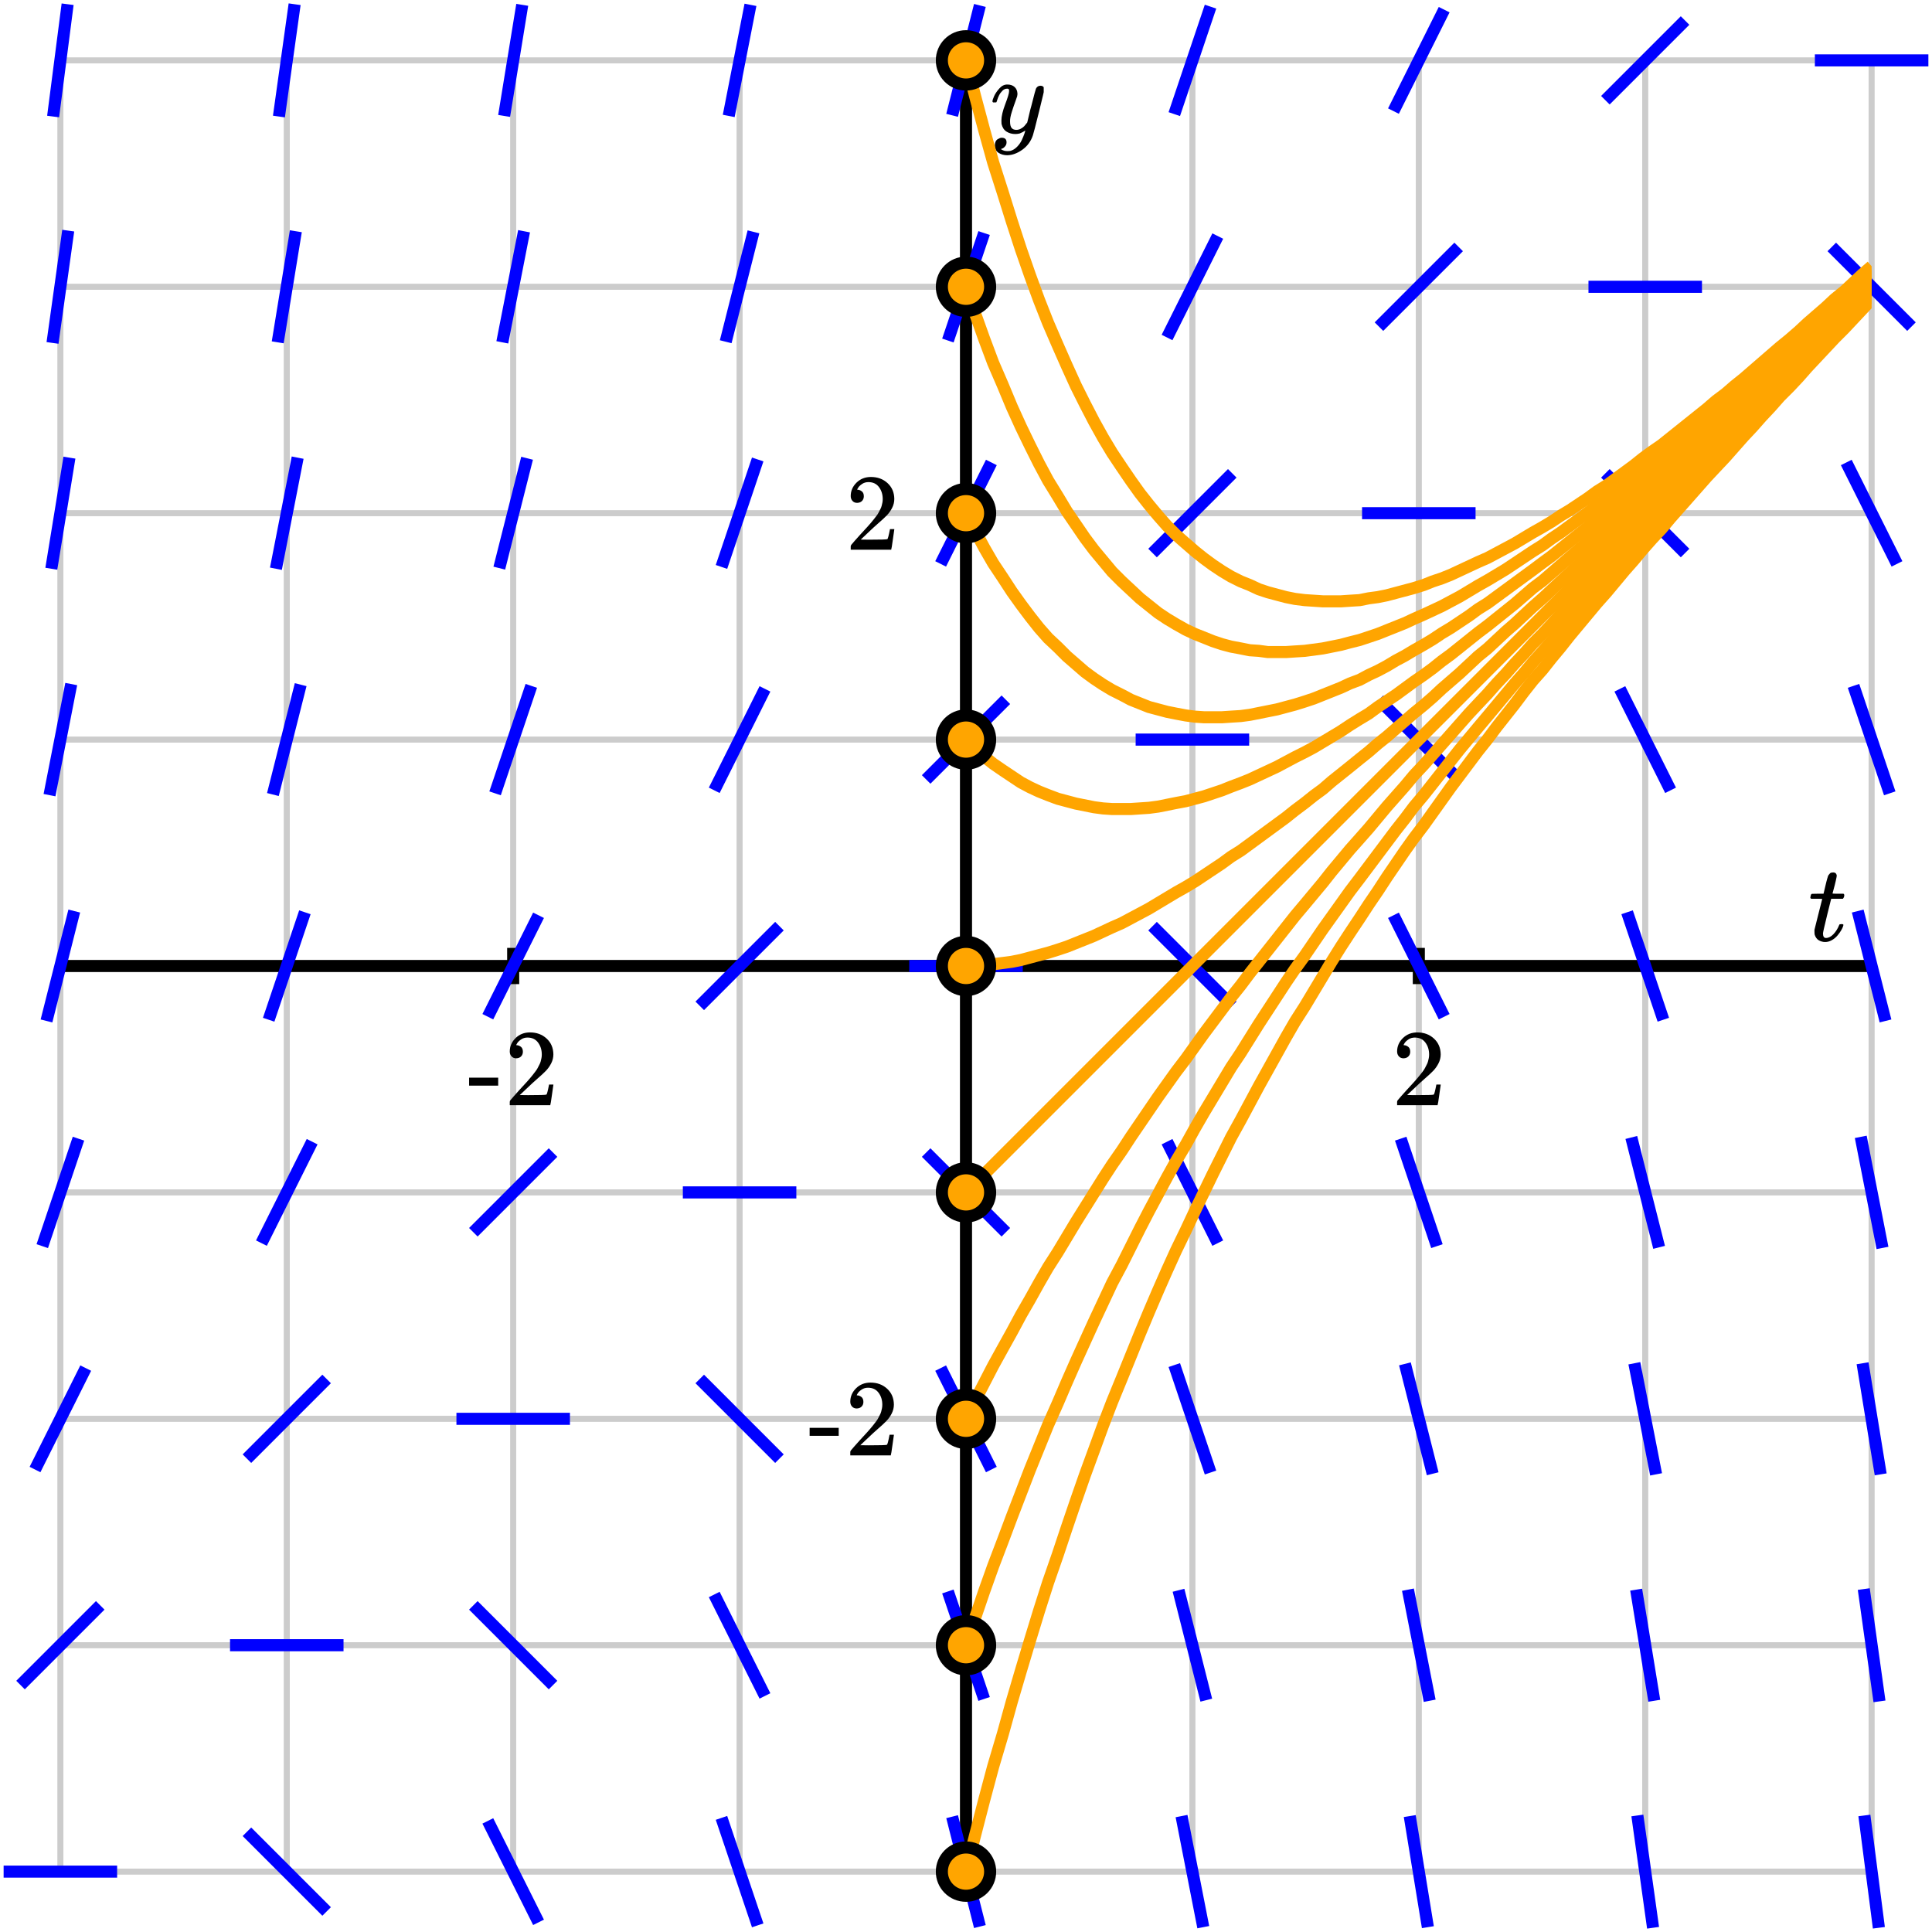
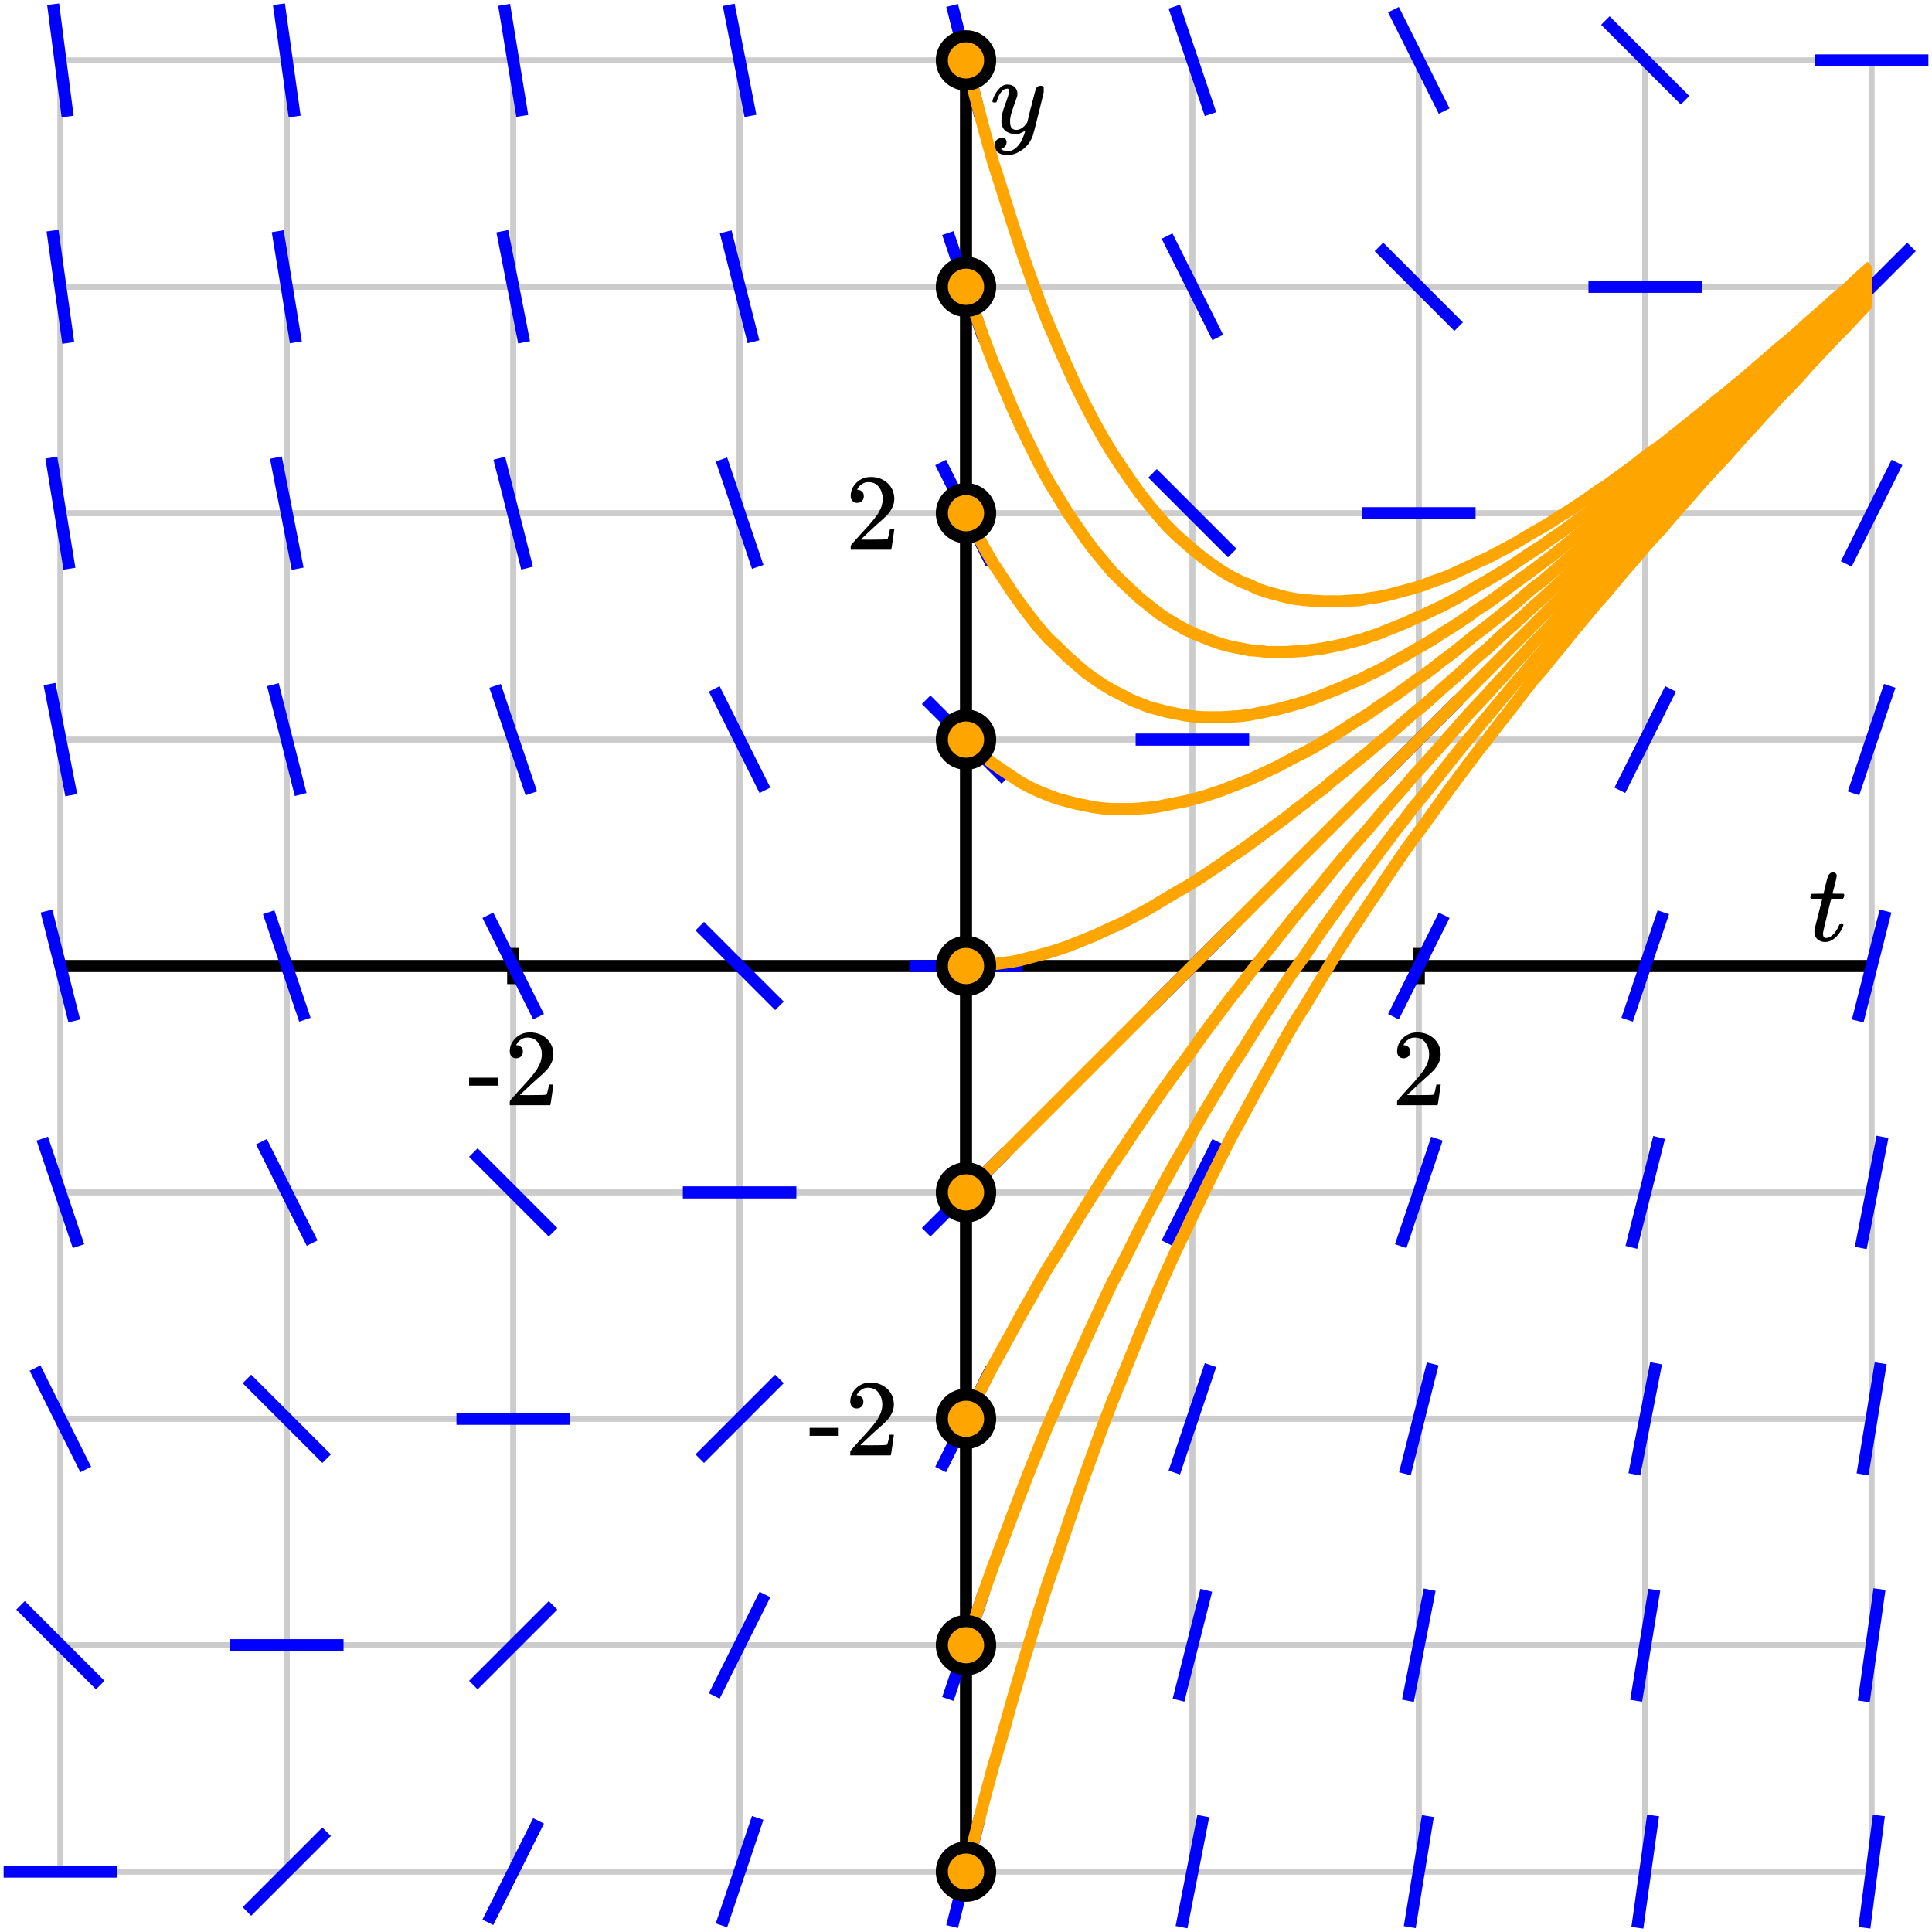
<svg xmlns="http://www.w3.org/2000/svg" xmlns:xlink="http://www.w3.org/1999/xlink" id="diagram" width="320" height="320">
  <defs>
    <clipPath id="clipPath-0">
      <rect x="10.0" y="10.0" width="300.0" height="300.0" />
    </clipPath>
    <clipPath id="clipPath-1">
      <rect x="10.0" y="10.0" width="300.0" height="300.0" />
    </clipPath>
  </defs>
  <g id="grid" stroke="#ccc" stroke-width="1">
    <line id="line-0" x1="10.0" y1="310.0" x2="10.0" y2="10.0" type="vertical grid" />
    <line id="line-1" x1="47.5" y1="310.0" x2="47.5" y2="10.0" type="vertical grid" />
    <line id="line-2" x1="85.0" y1="310.0" x2="85.0" y2="10.0" type="vertical grid" />
    <line id="line-3" x1="122.5" y1="310.0" x2="122.5" y2="10.0" type="vertical grid" />
    <line id="line-4" x1="160.0" y1="310.0" x2="160.0" y2="10.0" type="vertical grid" />
    <line id="line-5" x1="197.5" y1="310.0" x2="197.5" y2="10.0" type="vertical grid" />
    <line id="line-6" x1="235.0" y1="310.0" x2="235.0" y2="10.0" type="vertical grid" />
    <line id="line-7" x1="272.5" y1="310.0" x2="272.5" y2="10.0" type="vertical grid" />
    <line id="line-8" x1="310.0" y1="310.0" x2="310.0" y2="10.0" type="vertical grid" />
    <line id="line-9" x1="10.0" y1="310.0" x2="310.0" y2="310.0" type="horizontal grid" />
    <line id="line-10" x1="10.0" y1="272.5" x2="310.0" y2="272.5" type="horizontal grid" />
    <line id="line-11" x1="10.0" y1="235.0" x2="310.0" y2="235.0" type="horizontal grid" />
    <line id="line-12" x1="10.0" y1="197.5" x2="310.0" y2="197.5" type="horizontal grid" />
    <line id="line-13" x1="10.0" y1="160.0" x2="310.0" y2="160.0" type="horizontal grid" />
    <line id="line-14" x1="10.0" y1="122.5" x2="310.0" y2="122.5" type="horizontal grid" />
    <line id="line-15" x1="10.0" y1="85.0" x2="310.0" y2="85.0" type="horizontal grid" />
    <line id="line-16" x1="10.0" y1="47.5" x2="310.0" y2="47.5" type="horizontal grid" />
    <line id="line-17" x1="10.0" y1="10.0" x2="310.0" y2="10.0" type="horizontal grid" />
  </g>
  <g id="axes" stroke="black" stroke-width="2">
-     <line id="line-18" x1="10.0" y1="160.0" x2="310.0" y2="160.0" type="horizontal axis" />
-     <line id="line-19" x1="160.0" y1="310.0" x2="160.0" y2="10.0" type="vertical axis" />
+     <line id="line-18" x1="10.0" y1="160.0" x2="310.0" y2="160.0" type="horizontal axis" stroke-width="2" />
+     <line id="line-19" x1="160.0" y1="310.0" x2="160.0" y2="10.0" type="vertical axis" stroke-width="2" />
    <g type="horizontal ticks" id="g-0">
      <line id="line-20" x1="85.0" y1="163.0" x2="85.0" y2="157.0" type="tick on horizontal axis" />
      <line id="line-21" x1="235.0" y1="163.0" x2="235.0" y2="157.0" type="tick on horizontal axis" />
    </g>
    <g type="vertical ticks" id="g-1">
      <line id="line-22" x1="157.0" y1="235.0" x2="163.0" y2="235.0" type="tick on vertical axis" />
      <line id="line-23" x1="157.0" y1="85.0" x2="163.0" y2="85.0" type="tick on vertical axis" />
    </g>
  </g>
  <g id="label-0" transform="translate(85.0,171.0) translate(-7.5,-0.0)" type="label">
    <g id="g-2">
      <svg style="vertical-align: 0.000px" width="15.080px" height="12.056px" role="img" focusable="false" viewBox="0 -666 833 666" x="0" y="0.0">
        <defs>
          <path id="MJX-1-TEX-N-2D" d="M11 179V252H277V179H11Z" />
          <path id="MJX-1-TEX-N-32" d="M109 429Q82 429 66 447T50 491Q50 562 103 614T235 666Q326 666 387 610T449 465Q449 422 429 383T381 315T301 241Q265 210 201 149L142 93L218 92Q375 92 385 97Q392 99 409 186V189H449V186Q448 183 436 95T421 3V0H50V19V31Q50 38 56 46T86 81Q115 113 136 137Q145 147 170 174T204 211T233 244T261 278T284 308T305 340T320 369T333 401T340 431T343 464Q343 527 309 573T212 619Q179 619 154 602T119 569T109 550Q109 549 114 549Q132 549 151 535T170 489Q170 464 154 447T109 429Z" />
        </defs>
        <g stroke="currentColor" fill="currentColor" stroke-width="0" transform="scale(1,-1)">
          <g data-mml-node="math">
            <g data-mml-node="mtext" data-semantic-type="text" data-semantic-role="unknown" data-semantic-font="normal" data-semantic-annotation="clearspeak:unit" data-semantic-id="0" data-semantic-speech="hyphen 2">
              <use data-c="2D" xlink:href="#MJX-1-TEX-N-2D" />
              <use data-c="32" xlink:href="#MJX-1-TEX-N-32" transform="translate(333,0)" />
            </g>
          </g>
        </g>
      </svg>
    </g>
  </g>
  <g id="label-1" transform="translate(235.0,171.0) translate(-4.5,-0.0)" type="label">
    <g id="g-3">
      <svg style="vertical-align: 0.000px" width="9.048px" height="12.056px" role="img" focusable="false" viewBox="0 -666 500 666" x="0" y="0.0">
        <defs>
          <path id="MJX-2-TEX-N-32" d="M109 429Q82 429 66 447T50 491Q50 562 103 614T235 666Q326 666 387 610T449 465Q449 422 429 383T381 315T301 241Q265 210 201 149L142 93L218 92Q375 92 385 97Q392 99 409 186V189H449V186Q448 183 436 95T421 3V0H50V19V31Q50 38 56 46T86 81Q115 113 136 137Q145 147 170 174T204 211T233 244T261 278T284 308T305 340T320 369T333 401T340 431T343 464Q343 527 309 573T212 619Q179 619 154 602T119 569T109 550Q109 549 114 549Q132 549 151 535T170 489Q170 464 154 447T109 429Z" />
        </defs>
        <g stroke="currentColor" fill="currentColor" stroke-width="0" transform="scale(1,-1)">
          <g data-mml-node="math">
            <g data-mml-node="mtext" data-semantic-type="text" data-semantic-role="integer" data-semantic-font="normal" data-semantic-annotation="clearspeak:unit" data-semantic-id="0" data-semantic-speech="2">
              <use data-c="32" xlink:href="#MJX-2-TEX-N-32" />
            </g>
          </g>
        </g>
      </svg>
    </g>
  </g>
  <g id="label-2" transform="translate(149.0,235.0) translate(-15.1,-6.0)" type="label">
    <g id="g-4">
      <svg style="vertical-align: 0.000px" width="15.080px" height="12.056px" role="img" focusable="false" viewBox="0 -666 833 666" x="0" y="0.0">
        <defs>
          <path id="MJX-3-TEX-N-2D" d="M11 179V252H277V179H11Z" />
          <path id="MJX-3-TEX-N-32" d="M109 429Q82 429 66 447T50 491Q50 562 103 614T235 666Q326 666 387 610T449 465Q449 422 429 383T381 315T301 241Q265 210 201 149L142 93L218 92Q375 92 385 97Q392 99 409 186V189H449V186Q448 183 436 95T421 3V0H50V19V31Q50 38 56 46T86 81Q115 113 136 137Q145 147 170 174T204 211T233 244T261 278T284 308T305 340T320 369T333 401T340 431T343 464Q343 527 309 573T212 619Q179 619 154 602T119 569T109 550Q109 549 114 549Q132 549 151 535T170 489Q170 464 154 447T109 429Z" />
        </defs>
        <g stroke="currentColor" fill="currentColor" stroke-width="0" transform="scale(1,-1)">
          <g data-mml-node="math">
            <g data-mml-node="mtext" data-semantic-type="text" data-semantic-role="unknown" data-semantic-font="normal" data-semantic-annotation="clearspeak:unit" data-semantic-id="0" data-semantic-speech="hyphen 2">
              <use data-c="2D" xlink:href="#MJX-3-TEX-N-2D" />
              <use data-c="32" xlink:href="#MJX-3-TEX-N-32" transform="translate(333,0)" />
            </g>
          </g>
        </g>
      </svg>
    </g>
  </g>
  <g id="label-3" transform="translate(149.0,85.0) translate(-9.0,-6.0)" type="label">
    <g id="g-5">
      <svg style="vertical-align: 0.000px" width="9.048px" height="12.056px" role="img" focusable="false" viewBox="0 -666 500 666" x="0" y="0.0">
        <defs>
          <path id="MJX-4-TEX-N-32" d="M109 429Q82 429 66 447T50 491Q50 562 103 614T235 666Q326 666 387 610T449 465Q449 422 429 383T381 315T301 241Q265 210 201 149L142 93L218 92Q375 92 385 97Q392 99 409 186V189H449V186Q448 183 436 95T421 3V0H50V19V31Q50 38 56 46T86 81Q115 113 136 137Q145 147 170 174T204 211T233 244T261 278T284 308T305 340T320 369T333 401T340 431T343 464Q343 527 309 573T212 619Q179 619 154 602T119 569T109 550Q109 549 114 549Q132 549 151 535T170 489Q170 464 154 447T109 429Z" />
        </defs>
        <g stroke="currentColor" fill="currentColor" stroke-width="0" transform="scale(1,-1)">
          <g data-mml-node="math">
            <g data-mml-node="mtext" data-semantic-type="text" data-semantic-role="integer" data-semantic-font="normal" data-semantic-annotation="clearspeak:unit" data-semantic-id="0" data-semantic-speech="2">
              <use data-c="32" xlink:href="#MJX-4-TEX-N-32" />
            </g>
          </g>
        </g>
      </svg>
    </g>
  </g>
  <g id="label-4" transform="translate(306.0,156.0) translate(-6.5,-11.5)" type="label">
    <g id="g-6">
      <svg style="vertical-align: -0.200px" width="6.536px" height="11.528px" role="img" focusable="false" viewBox="0 -626 361 637" x="0" y="0.0">
        <defs>
          <path id="MJX-5-TEX-I-1D461" d="M26 385Q19 392 19 395Q19 399 22 411T27 425Q29 430 36 430T87 431H140L159 511Q162 522 166 540T173 566T179 586T187 603T197 615T211 624T229 626Q247 625 254 615T261 596Q261 589 252 549T232 470L222 433Q222 431 272 431H323Q330 424 330 420Q330 398 317 385H210L174 240Q135 80 135 68Q135 26 162 26Q197 26 230 60T283 144Q285 150 288 151T303 153H307Q322 153 322 145Q322 142 319 133Q314 117 301 95T267 48T216 6T155 -11Q125 -11 98 4T59 56Q57 64 57 83V101L92 241Q127 382 128 383Q128 385 77 385H26Z" />
        </defs>
        <g stroke="currentColor" fill="currentColor" stroke-width="0" transform="scale(1,-1)">
          <g data-mml-node="math">
            <g data-mml-node="mi" data-semantic-type="identifier" data-semantic-role="latinletter" data-semantic-font="italic" data-semantic-annotation="clearspeak:simple" data-semantic-id="0" data-semantic-speech="t">
              <use data-c="1D461" xlink:href="#MJX-5-TEX-I-1D461" />
            </g>
          </g>
        </g>
      </svg>
    </g>
  </g>
  <g id="label-5" transform="translate(164.0,14.0) translate(0.0,-0.0)" type="label">
    <g id="g-7">
      <svg style="vertical-align: -3.712px" width="8.872px" height="11.712px" role="img" focusable="false" viewBox="0 -442 490 647" x="0" y="0.0">
        <defs>
          <path id="MJX-6-TEX-I-1D466" d="M21 287Q21 301 36 335T84 406T158 442Q199 442 224 419T250 355Q248 336 247 334Q247 331 231 288T198 191T182 105Q182 62 196 45T238 27Q261 27 281 38T312 61T339 94Q339 95 344 114T358 173T377 247Q415 397 419 404Q432 431 462 431Q475 431 483 424T494 412T496 403Q496 390 447 193T391 -23Q363 -106 294 -155T156 -205Q111 -205 77 -183T43 -117Q43 -95 50 -80T69 -58T89 -48T106 -45Q150 -45 150 -87Q150 -107 138 -122T115 -142T102 -147L99 -148Q101 -153 118 -160T152 -167H160Q177 -167 186 -165Q219 -156 247 -127T290 -65T313 -9T321 21L315 17Q309 13 296 6T270 -6Q250 -11 231 -11Q185 -11 150 11T104 82Q103 89 103 113Q103 170 138 262T173 379Q173 380 173 381Q173 390 173 393T169 400T158 404H154Q131 404 112 385T82 344T65 302T57 280Q55 278 41 278H27Q21 284 21 287Z" />
        </defs>
        <g stroke="currentColor" fill="currentColor" stroke-width="0" transform="scale(1,-1)">
          <g data-mml-node="math">
            <g data-mml-node="mi" data-semantic-type="identifier" data-semantic-role="latinletter" data-semantic-font="italic" data-semantic-annotation="clearspeak:simple" data-semantic-id="0" data-semantic-speech="y">
              <use data-c="1D466" xlink:href="#MJX-6-TEX-I-1D466" />
            </g>
          </g>
        </g>
      </svg>
    </g>
  </g>
-   <path id="slope-field" stroke="blue" stroke-width="2" fill="none" d="M 0.6 310.0 L 19.4 310.0 M 3.4 279.1 L 16.6 265.9 M 5.8 243.4 L 14.2 226.6 M 7.0 206.4 L 13.0 188.6 M 7.7 169.1 L 12.3 150.9 M 8.2 131.7 L 11.8 113.3 M 8.5 94.2 L 11.5 75.8 M 8.7 56.8 L 11.3 38.2 M 8.8 19.3 L 11.2 0.7 M 40.9 303.4 L 54.1 316.6 M 38.1 272.5 L 56.9 272.5 M 40.9 241.6 L 54.1 228.4 M 43.3 205.9 L 51.7 189.1 M 44.5 168.9 L 50.5 151.1 M 45.2 131.6 L 49.8 113.4 M 45.7 94.2 L 49.3 75.8 M 46.0 56.7 L 49.0 38.3 M 46.2 19.3 L 48.8 0.7 M 80.8 301.6 L 89.2 318.4 M 78.4 265.9 L 91.6 279.1 M 75.6 235.0 L 94.4 235.0 M 78.4 204.1 L 91.6 190.9 M 80.8 168.4 L 89.2 151.6 M 82.0 131.4 L 88.0 113.6 M 82.7 94.1 L 87.3 75.9 M 83.2 56.7 L 86.8 38.3 M 83.5 19.2 L 86.5 0.8 M 119.5 301.1 L 125.5 318.9 M 118.3 264.1 L 126.7 280.9 M 115.9 228.4 L 129.1 241.6 M 113.1 197.5 L 131.9 197.5 M 115.9 166.6 L 129.1 153.4 M 118.3 130.9 L 126.7 114.1 M 119.5 93.9 L 125.5 76.1 M 120.2 56.6 L 124.8 38.4 M 120.7 19.2 L 124.3 0.8 M 157.7 300.9 L 162.3 319.1 M 157.0 263.6 L 163.0 281.4 M 155.8 226.6 L 164.2 243.4 M 153.4 190.9 L 166.6 204.1 M 150.6 160.0 L 169.4 160.0 M 153.4 129.1 L 166.6 115.9 M 155.8 93.4 L 164.2 76.6 M 157.0 56.4 L 163.0 38.6 M 157.7 19.1 L 162.3 0.9 M 195.7 300.8 L 199.3 319.2 M 195.2 263.4 L 199.8 281.6 M 194.5 226.1 L 200.5 243.9 M 193.3 189.1 L 201.7 205.9 M 190.9 153.4 L 204.1 166.6 M 188.1 122.5 L 206.9 122.5 M 190.9 91.6 L 204.1 78.4 M 193.3 55.9 L 201.7 39.1 M 194.5 18.9 L 200.5 1.1 M 233.5 300.8 L 236.5 319.2 M 233.2 263.3 L 236.8 281.7 M 232.7 225.9 L 237.3 244.1 M 232.0 188.6 L 238.0 206.4 M 230.8 151.6 L 239.2 168.4 M 228.4 115.9 L 241.6 129.1 M 225.6 85.0 L 244.4 85.0 M 228.4 54.1 L 241.6 40.9 M 230.8 18.4 L 239.2 1.6 M 271.2 300.7 L 273.8 319.3 M 271.0 263.3 L 274.0 281.7 M 270.7 225.8 L 274.3 244.2 M 270.2 188.4 L 274.8 206.6 M 269.5 151.1 L 275.5 168.9 M 268.3 114.1 L 276.7 130.9 M 265.9 78.4 L 279.1 91.6 M 263.1 47.5 L 281.9 47.5 M 265.9 16.6 L 279.1 3.4 M 308.8 300.7 L 311.2 319.3 M 308.7 263.2 L 311.3 281.8 M 308.5 225.8 L 311.5 244.2 M 308.2 188.3 L 311.8 206.7 M 307.7 150.9 L 312.3 169.1 M 307.0 113.6 L 313.0 131.4 M 305.8 76.6 L 314.2 93.4 M 303.4 40.9 L 316.6 54.1 M 300.6 10.0 L 319.4 10.0" type="slope field" />
+   <path id="slope-field" stroke="blue" stroke-width="2" fill="none" d="M 0.6 310.0 L 19.4 310.0 M 3.4 265.9 L 16.6 279.1 M 5.8 226.6 L 14.2 243.4 M 7.0 188.6 L 13.0 206.4 M 7.7 150.9 L 12.3 169.1 M 8.2 113.3 L 11.8 131.7 M 8.5 75.8 L 11.5 94.2 M 8.7 38.2 L 11.3 56.8 M 8.8 0.7 L 11.2 19.3 M 40.9 316.6 L 54.1 303.4 M 38.1 272.5 L 56.9 272.5 M 40.9 228.4 L 54.1 241.6 M 43.3 189.1 L 51.7 205.9 M 44.5 151.1 L 50.5 168.9 M 45.2 113.4 L 49.8 131.6 M 45.7 75.8 L 49.3 94.2 M 46.0 38.3 L 49.0 56.7 M 46.2 0.7 L 48.8 19.3 M 80.8 318.4 L 89.2 301.6 M 78.4 279.1 L 91.6 265.9 M 75.6 235.0 L 94.4 235.0 M 78.4 190.9 L 91.6 204.1 M 80.8 151.6 L 89.2 168.4 M 82.0 113.6 L 88.0 131.4 M 82.7 75.9 L 87.3 94.1 M 83.2 38.3 L 86.8 56.7 M 83.5 0.8 L 86.5 19.2 M 119.5 318.9 L 125.5 301.1 M 118.3 280.9 L 126.7 264.1 M 115.9 241.6 L 129.1 228.4 M 113.1 197.5 L 131.9 197.5 M 115.9 153.4 L 129.1 166.6 M 118.3 114.1 L 126.7 130.9 M 119.5 76.1 L 125.5 93.9 M 120.2 38.4 L 124.8 56.6 M 120.7 0.8 L 124.3 19.2 M 157.7 319.1 L 162.3 300.9 M 157.0 281.4 L 163.0 263.6 M 155.8 243.4 L 164.2 226.6 M 153.4 204.1 L 166.6 190.9 M 150.6 160.0 L 169.4 160.0 M 153.4 115.9 L 166.6 129.1 M 155.8 76.6 L 164.2 93.4 M 157.0 38.6 L 163.0 56.4 M 157.7 0.9 L 162.3 19.1 M 195.7 319.2 L 199.3 300.8 M 195.2 281.6 L 199.8 263.4 M 194.5 243.9 L 200.5 226.1 M 193.3 205.9 L 201.7 189.1 M 190.9 166.6 L 204.1 153.4 M 188.1 122.5 L 206.9 122.5 M 190.9 78.4 L 204.1 91.6 M 193.3 39.1 L 201.7 55.9 M 194.5 1.1 L 200.5 18.9 M 233.5 319.2 L 236.5 300.8 M 233.2 281.7 L 236.8 263.3 M 232.7 244.1 L 237.3 225.9 M 232.0 206.4 L 238.0 188.6 M 230.8 168.4 L 239.2 151.6 M 228.4 129.1 L 241.6 115.9 M 225.6 85.0 L 244.4 85.0 M 228.4 40.9 L 241.6 54.1 M 230.8 1.6 L 239.2 18.4 M 271.2 319.3 L 273.8 300.7 M 271.0 281.7 L 274.0 263.3 M 270.7 244.2 L 274.3 225.8 M 270.2 206.6 L 274.8 188.4 M 269.5 168.9 L 275.5 151.1 M 268.3 130.9 L 276.7 114.1 M 265.9 91.6 L 279.1 78.4 M 263.1 47.5 L 281.9 47.5 M 265.9 3.4 L 279.1 16.6 M 308.8 319.3 L 311.2 300.7 M 308.7 281.8 L 311.3 263.2 M 308.5 244.2 L 311.5 225.8 M 308.2 206.7 L 311.8 188.3 M 307.7 169.1 L 312.3 150.9 M 307.0 131.4 L 313.0 113.6 M 305.8 93.4 L 314.2 76.6 M 303.4 54.1 L 316.6 40.9 M 300.6 10.0 L 319.4 10.0" type="slope field" />
  <g id="solutions">
    <path id="solution-k=-4" d="M 160.0 310.0 L 161.5 304.0 L 163.0 298.2 L 164.5 292.6 L 166.1 287.2 L 167.6 281.8 L 169.1 276.7 L 170.6 271.7 L 172.1 266.8 L 173.6 262.1 L 175.2 257.5 L 176.7 253.0 L 178.2 248.6 L 179.7 244.3 L 181.2 240.2 L 182.7 236.1 L 184.2 232.2 L 185.8 228.3 L 187.3 224.6 L 188.8 220.9 L 190.3 217.3 L 191.8 213.8 L 193.3 210.4 L 194.8 207.1 L 196.4 203.8 L 197.9 200.6 L 199.4 197.5 L 200.9 194.4 L 202.4 191.4 L 203.9 188.4 L 205.5 185.5 L 207.0 182.7 L 208.5 179.9 L 210.0 177.2 L 211.5 174.5 L 213.0 171.8 L 214.5 169.2 L 216.1 166.7 L 217.6 164.2 L 219.1 161.7 L 220.6 159.2 L 222.1 156.8 L 223.6 154.5 L 225.2 152.1 L 226.7 149.8 L 228.2 147.6 L 229.7 145.3 L 231.2 143.1 L 232.7 140.9 L 234.2 138.8 L 235.8 136.7 L 237.3 134.6 L 238.8 132.5 L 240.3 130.4 L 241.8 128.4 L 243.3 126.4 L 244.8 124.4 L 246.4 122.4 L 247.9 120.4 L 249.4 118.5 L 250.9 116.6 L 252.4 114.6 L 253.9 112.7 L 255.5 110.9 L 257.0 109.0 L 258.5 107.2 L 260.0 105.3 L 261.5 103.5 L 263.0 101.7 L 264.5 99.9 L 266.1 98.1 L 267.6 96.3 L 269.1 94.5 L 270.6 92.8 L 272.1 91.0 L 273.6 89.3 L 275.2 87.6 L 276.7 85.8 L 278.2 84.1 L 279.7 82.4 L 281.2 80.7 L 282.7 79.0 L 284.2 77.4 L 285.8 75.7 L 287.3 74.0 L 288.8 72.3 L 290.3 70.7 L 291.8 69.0 L 293.3 67.4 L 294.8 65.7 L 296.4 64.1 L 297.9 62.5 L 299.4 60.8 L 300.9 59.2 L 302.4 57.6 L 303.9 56.0 L 305.5 54.4 L 307.0 52.8 L 308.5 51.2 L 310.0 49.6" stroke="orange" stroke-width="2" fill="none" type="parametric curve" clip-path="url(#clipPath-1)" />
    <circle id="initial-value-k=-4" cx="160.0" cy="310.0" r="4" stroke="black" stroke-width="2" fill="orange" type="point" />
    <path id="solution-k=-3" d="M 160.0 272.5 L 161.5 268.0 L 163.0 263.6 L 164.5 259.4 L 166.1 255.2 L 167.6 251.2 L 169.1 247.3 L 170.6 243.4 L 172.1 239.7 L 173.6 236.0 L 175.2 232.4 L 176.7 228.9 L 178.2 225.5 L 179.7 222.2 L 181.2 218.9 L 182.7 215.7 L 184.2 212.5 L 185.8 209.5 L 187.3 206.5 L 188.8 203.5 L 190.3 200.6 L 191.8 197.8 L 193.3 195.0 L 194.8 192.3 L 196.4 189.6 L 197.9 186.9 L 199.4 184.3 L 200.9 181.8 L 202.4 179.3 L 203.9 176.8 L 205.5 174.4 L 207.0 172.0 L 208.5 169.6 L 210.0 167.3 L 211.5 165.0 L 213.0 162.7 L 214.5 160.5 L 216.1 158.3 L 217.6 156.1 L 219.1 153.9 L 220.6 151.8 L 222.1 149.7 L 223.6 147.6 L 225.2 145.5 L 226.7 143.5 L 228.2 141.5 L 229.7 139.5 L 231.2 137.5 L 232.7 135.6 L 234.2 133.6 L 235.8 131.7 L 237.3 129.8 L 238.8 127.9 L 240.3 126.0 L 241.8 124.1 L 243.3 122.3 L 244.8 120.5 L 246.4 118.6 L 247.9 116.8 L 249.4 115.0 L 250.9 113.2 L 252.4 111.5 L 253.9 109.7 L 255.5 107.9 L 257.0 106.2 L 258.5 104.4 L 260.0 102.7 L 261.5 101.0 L 263.0 99.3 L 264.5 97.6 L 266.1 95.9 L 267.6 94.2 L 269.1 92.5 L 270.6 90.8 L 272.1 89.2 L 273.6 87.5 L 275.2 85.8 L 276.7 84.2 L 278.2 82.5 L 279.7 80.9 L 281.2 79.2 L 282.7 77.6 L 284.2 76.0 L 285.8 74.4 L 287.3 72.7 L 288.8 71.1 L 290.3 69.5 L 291.8 67.9 L 293.3 66.3 L 294.8 64.7 L 296.4 63.1 L 297.9 61.5 L 299.4 59.9 L 300.9 58.3 L 302.4 56.8 L 303.9 55.2 L 305.5 53.6 L 307.0 52.0 L 308.5 50.4 L 310.0 48.9" stroke="orange" stroke-width="2" fill="none" type="parametric curve" clip-path="url(#clipPath-1)" />
    <circle id="initial-value-k=-3" cx="160.0" cy="272.5" r="4" stroke="black" stroke-width="2" fill="orange" type="point" />
    <path id="solution-k=-2" d="M 160.0 235.0 L 161.5 232.0 L 163.0 229.1 L 164.5 226.2 L 166.1 223.3 L 167.6 220.6 L 169.1 217.8 L 170.6 215.2 L 172.1 212.5 L 173.6 209.9 L 175.2 207.4 L 176.7 204.9 L 178.2 202.4 L 179.7 200.0 L 181.2 197.6 L 182.7 195.2 L 184.2 192.9 L 185.8 190.6 L 187.3 188.3 L 188.8 186.1 L 190.3 183.9 L 191.8 181.7 L 193.3 179.6 L 194.8 177.5 L 196.4 175.4 L 197.9 173.3 L 199.4 171.2 L 200.9 169.2 L 202.4 167.2 L 203.9 165.2 L 205.5 163.2 L 207.0 161.2 L 208.5 159.3 L 210.0 157.4 L 211.5 155.5 L 213.0 153.6 L 214.5 151.7 L 216.1 149.8 L 217.6 148.0 L 219.1 146.2 L 220.6 144.3 L 222.1 142.5 L 223.6 140.7 L 225.2 138.9 L 226.7 137.2 L 228.2 135.4 L 229.7 133.6 L 231.2 131.9 L 232.7 130.2 L 234.2 128.4 L 235.8 126.7 L 237.3 125.0 L 238.8 123.3 L 240.3 121.6 L 241.8 119.9 L 243.3 118.2 L 244.8 116.6 L 246.4 114.9 L 247.9 113.2 L 249.4 111.6 L 250.9 109.9 L 252.4 108.3 L 253.9 106.6 L 255.5 105.0 L 257.0 103.4 L 258.5 101.7 L 260.0 100.1 L 261.5 98.5 L 263.0 96.9 L 264.5 95.3 L 266.1 93.7 L 267.6 92.1 L 269.1 90.5 L 270.6 88.9 L 272.1 87.3 L 273.6 85.7 L 275.2 84.1 L 276.7 82.5 L 278.2 80.9 L 279.7 79.3 L 281.2 77.8 L 282.7 76.2 L 284.2 74.6 L 285.8 73.1 L 287.3 71.5 L 288.8 69.9 L 290.3 68.4 L 291.8 66.8 L 293.3 65.2 L 294.8 63.7 L 296.4 62.1 L 297.9 60.6 L 299.4 59.0 L 300.9 57.5 L 302.4 55.9 L 303.9 54.4 L 305.5 52.8 L 307.0 51.3 L 308.5 49.7 L 310.0 48.2" stroke="orange" stroke-width="2" fill="none" type="parametric curve" clip-path="url(#clipPath-1)" />
    <circle id="initial-value-k=-2" cx="160.0" cy="235.0" r="4" stroke="black" stroke-width="2" fill="orange" type="point" />
    <path id="solution-k=-1" d="M 160.0 197.5 L 161.5 196.0 L 163.0 194.5 L 164.5 193.0 L 166.1 191.4 L 167.6 189.9 L 169.1 188.4 L 170.6 186.9 L 172.1 185.4 L 173.6 183.9 L 175.2 182.3 L 176.7 180.8 L 178.2 179.3 L 179.7 177.8 L 181.2 176.3 L 182.7 174.8 L 184.2 173.3 L 185.8 171.7 L 187.3 170.2 L 188.8 168.7 L 190.3 167.2 L 191.8 165.7 L 193.3 164.2 L 194.8 162.7 L 196.4 161.1 L 197.9 159.6 L 199.4 158.1 L 200.9 156.6 L 202.4 155.1 L 203.9 153.6 L 205.5 152.0 L 207.0 150.5 L 208.5 149.0 L 210.0 147.5 L 211.5 146.0 L 213.0 144.5 L 214.5 143.0 L 216.1 141.4 L 217.6 139.9 L 219.1 138.4 L 220.6 136.9 L 222.1 135.4 L 223.6 133.9 L 225.2 132.3 L 226.7 130.8 L 228.2 129.3 L 229.7 127.8 L 231.2 126.3 L 232.7 124.8 L 234.2 123.3 L 235.8 121.7 L 237.3 120.2 L 238.8 118.7 L 240.3 117.2 L 241.8 115.7 L 243.3 114.2 L 244.8 112.7 L 246.4 111.1 L 247.9 109.6 L 249.4 108.1 L 250.9 106.6 L 252.4 105.1 L 253.9 103.6 L 255.5 102.0 L 257.0 100.5 L 258.5 99.0 L 260.0 97.5 L 261.5 96.0 L 263.0 94.5 L 264.5 93.0 L 266.1 91.4 L 267.6 89.9 L 269.1 88.4 L 270.6 86.9 L 272.1 85.4 L 273.6 83.9 L 275.2 82.3 L 276.7 80.8 L 278.2 79.3 L 279.7 77.8 L 281.2 76.3 L 282.7 74.8 L 284.2 73.3 L 285.8 71.7 L 287.3 70.2 L 288.8 68.7 L 290.3 67.2 L 291.8 65.7 L 293.3 64.2 L 294.8 62.7 L 296.4 61.1 L 297.9 59.6 L 299.4 58.1 L 300.9 56.6 L 302.4 55.1 L 303.9 53.6 L 305.5 52.0 L 307.0 50.5 L 308.5 49.0 L 310.0 47.5" stroke="orange" stroke-width="2" fill="none" type="parametric curve" clip-path="url(#clipPath-1)" />
    <circle id="initial-value-k=-1" cx="160.0" cy="197.5" r="4" stroke="black" stroke-width="2" fill="orange" type="point" />
    <path id="solution-k=0" d="M 160.0 160.0 L 161.5 160.0 L 163.0 159.9 L 164.5 159.7 L 166.1 159.5 L 167.6 159.3 L 169.1 159.0 L 170.6 158.6 L 172.1 158.2 L 173.6 157.8 L 175.2 157.3 L 176.7 156.8 L 178.2 156.2 L 179.7 155.6 L 181.2 155.0 L 182.7 154.3 L 184.2 153.6 L 185.8 152.9 L 187.3 152.1 L 188.8 151.3 L 190.3 150.5 L 191.8 149.6 L 193.3 148.7 L 194.8 147.8 L 196.4 146.9 L 197.9 146.0 L 199.4 145.0 L 200.9 144.0 L 202.4 143.0 L 203.9 141.9 L 205.5 140.9 L 207.0 139.8 L 208.5 138.7 L 210.0 137.6 L 211.5 136.5 L 213.0 135.4 L 214.5 134.2 L 216.1 133.0 L 217.6 131.8 L 219.1 130.7 L 220.6 129.4 L 222.1 128.2 L 223.6 127.0 L 225.2 125.7 L 226.7 124.5 L 228.2 123.2 L 229.7 122.0 L 231.2 120.7 L 232.7 119.4 L 234.2 118.1 L 235.8 116.8 L 237.3 115.5 L 238.8 114.1 L 240.3 112.8 L 241.8 111.5 L 243.3 110.1 L 244.8 108.7 L 246.4 107.4 L 247.9 106.0 L 249.4 104.6 L 250.9 103.3 L 252.4 101.9 L 253.9 100.5 L 255.5 99.1 L 257.0 97.7 L 258.5 96.3 L 260.0 94.9 L 261.5 93.5 L 263.0 92.1 L 264.5 90.6 L 266.1 89.2 L 267.6 87.8 L 269.1 86.4 L 270.6 84.9 L 272.1 83.5 L 273.6 82.1 L 275.2 80.6 L 276.7 79.2 L 278.2 77.7 L 279.7 76.3 L 281.2 74.8 L 282.7 73.4 L 284.2 71.9 L 285.8 70.4 L 287.3 69.0 L 288.8 67.5 L 290.3 66.0 L 291.8 64.6 L 293.3 63.1 L 294.8 61.6 L 296.4 60.1 L 297.9 58.7 L 299.4 57.2 L 300.9 55.7 L 302.4 54.2 L 303.9 52.8 L 305.5 51.3 L 307.0 49.8 L 308.5 48.3 L 310.0 46.8" stroke="orange" stroke-width="2" fill="none" type="parametric curve" clip-path="url(#clipPath-1)" />
    <circle id="initial-value-k=0" cx="160.0" cy="160.0" r="4" stroke="black" stroke-width="2" fill="orange" type="point" />
    <path id="solution-k=1" d="M 160.0 122.5 L 161.5 124.0 L 163.0 125.3 L 164.5 126.5 L 166.1 127.6 L 167.6 128.6 L 169.1 129.6 L 170.6 130.4 L 172.1 131.1 L 173.6 131.7 L 175.2 132.3 L 176.7 132.7 L 178.2 133.1 L 179.7 133.4 L 181.2 133.7 L 182.7 133.9 L 184.2 134.0 L 185.8 134.0 L 187.3 134.0 L 188.8 133.9 L 190.3 133.8 L 191.8 133.6 L 193.3 133.3 L 194.8 133.0 L 196.4 132.7 L 197.9 132.3 L 199.4 131.9 L 200.9 131.4 L 202.4 130.9 L 203.9 130.3 L 205.5 129.7 L 207.0 129.1 L 208.5 128.4 L 210.0 127.7 L 211.5 127.0 L 213.0 126.2 L 214.5 125.4 L 216.1 124.6 L 217.6 123.8 L 219.1 122.9 L 220.6 122.0 L 222.1 121.1 L 223.6 120.1 L 225.2 119.1 L 226.7 118.2 L 228.2 117.1 L 229.7 116.1 L 231.2 115.1 L 232.7 114.0 L 234.2 112.9 L 235.8 111.8 L 237.3 110.7 L 238.8 109.5 L 240.3 108.4 L 241.8 107.2 L 243.3 106.0 L 244.8 104.8 L 246.4 103.6 L 247.9 102.4 L 249.4 101.2 L 250.9 100.0 L 252.4 98.7 L 253.9 97.4 L 255.5 96.2 L 257.0 94.9 L 258.5 93.6 L 260.0 92.3 L 261.5 91.0 L 263.0 89.7 L 264.5 88.3 L 266.1 87.0 L 267.6 85.7 L 269.1 84.3 L 270.6 83.0 L 272.1 81.6 L 273.6 80.2 L 275.2 78.9 L 276.7 77.5 L 278.2 76.1 L 279.7 74.7 L 281.2 73.3 L 282.7 71.9 L 284.2 70.5 L 285.8 69.1 L 287.3 67.7 L 288.8 66.3 L 290.3 64.9 L 291.8 63.5 L 293.3 62.0 L 294.8 60.6 L 296.4 59.2 L 297.9 57.7 L 299.4 56.3 L 300.9 54.8 L 302.4 53.4 L 303.9 51.9 L 305.5 50.5 L 307.0 49.0 L 308.5 47.6 L 310.0 46.1" stroke="orange" stroke-width="2" fill="none" type="parametric curve" clip-path="url(#clipPath-1)" />
    <circle id="initial-value-k=1" cx="160.0" cy="122.5" r="4" stroke="black" stroke-width="2" fill="orange" type="point" />
    <path id="solution-k=2" d="M 160.0 85.0 L 161.5 87.9 L 163.0 90.7 L 164.5 93.3 L 166.1 95.7 L 167.6 98.0 L 169.1 100.1 L 170.6 102.1 L 172.1 104.0 L 173.6 105.7 L 175.2 107.2 L 176.7 108.7 L 178.2 110.0 L 179.7 111.3 L 181.2 112.4 L 182.7 113.4 L 184.2 114.3 L 185.8 115.1 L 187.3 115.9 L 188.8 116.5 L 190.3 117.1 L 191.8 117.5 L 193.3 117.9 L 194.8 118.2 L 196.4 118.5 L 197.9 118.7 L 199.4 118.8 L 200.9 118.8 L 202.4 118.8 L 203.9 118.7 L 205.5 118.6 L 207.0 118.4 L 208.5 118.1 L 210.0 117.8 L 211.5 117.5 L 213.0 117.1 L 214.5 116.7 L 216.1 116.2 L 217.6 115.7 L 219.1 115.1 L 220.6 114.5 L 222.1 113.9 L 223.6 113.2 L 225.2 112.6 L 226.7 111.8 L 228.2 111.1 L 229.7 110.3 L 231.2 109.4 L 232.7 108.6 L 234.2 107.7 L 235.8 106.8 L 237.3 105.9 L 238.8 104.9 L 240.3 104.0 L 241.8 103.0 L 243.3 102.0 L 244.8 100.9 L 246.4 99.9 L 247.9 98.8 L 249.4 97.7 L 250.9 96.6 L 252.4 95.5 L 253.9 94.4 L 255.5 93.2 L 257.0 92.1 L 258.5 90.9 L 260.0 89.7 L 261.5 88.5 L 263.0 87.3 L 264.5 86.0 L 266.1 84.8 L 267.6 83.5 L 269.1 82.3 L 270.6 81.0 L 272.1 79.7 L 273.6 78.4 L 275.2 77.1 L 276.7 75.8 L 278.2 74.5 L 279.7 73.2 L 281.2 71.8 L 282.7 70.5 L 284.2 69.2 L 285.8 67.8 L 287.3 66.4 L 288.8 65.1 L 290.3 63.7 L 291.8 62.3 L 293.3 61.0 L 294.8 59.6 L 296.4 58.2 L 297.9 56.8 L 299.4 55.4 L 300.9 54.0 L 302.4 52.6 L 303.9 51.1 L 305.5 49.7 L 307.0 48.3 L 308.5 46.9 L 310.0 45.4" stroke="orange" stroke-width="2" fill="none" type="parametric curve" clip-path="url(#clipPath-1)" />
    <circle id="initial-value-k=2" cx="160.0" cy="85.0" r="4" stroke="black" stroke-width="2" fill="orange" type="point" />
    <path id="solution-k=3" d="M 160.0 47.5 L 161.5 51.9 L 163.0 56.1 L 164.5 60.1 L 166.1 63.8 L 167.6 67.4 L 169.1 70.7 L 170.6 73.8 L 172.1 76.8 L 173.6 79.6 L 175.2 82.2 L 176.7 84.7 L 178.2 86.9 L 179.7 89.1 L 181.2 91.1 L 182.7 92.9 L 184.2 94.7 L 185.8 96.3 L 187.3 97.7 L 188.8 99.1 L 190.3 100.3 L 191.8 101.5 L 193.3 102.5 L 194.8 103.4 L 196.4 104.3 L 197.9 105.0 L 199.4 105.6 L 200.9 106.2 L 202.4 106.7 L 203.9 107.1 L 205.5 107.4 L 207.0 107.7 L 208.5 107.8 L 210.0 108.0 L 211.5 108.0 L 213.0 108.0 L 214.5 107.9 L 216.1 107.8 L 217.6 107.6 L 219.1 107.4 L 220.6 107.1 L 222.1 106.8 L 223.6 106.4 L 225.2 106.0 L 226.7 105.5 L 228.2 105.0 L 229.7 104.4 L 231.2 103.8 L 232.7 103.2 L 234.2 102.5 L 235.8 101.8 L 237.3 101.1 L 238.8 100.4 L 240.3 99.6 L 241.8 98.8 L 243.3 97.9 L 244.8 97.0 L 246.4 96.1 L 247.9 95.2 L 249.4 94.3 L 250.9 93.3 L 252.4 92.3 L 253.9 91.3 L 255.5 90.3 L 257.0 89.2 L 258.5 88.2 L 260.0 87.1 L 261.5 86.0 L 263.0 84.9 L 264.5 83.7 L 266.1 82.6 L 267.6 81.4 L 269.1 80.2 L 270.6 79.0 L 272.1 77.8 L 273.6 76.6 L 275.2 75.4 L 276.7 74.2 L 278.2 72.9 L 279.7 71.6 L 281.2 70.4 L 282.7 69.1 L 284.2 67.8 L 285.8 66.5 L 287.3 65.2 L 288.8 63.9 L 290.3 62.6 L 291.8 61.2 L 293.3 59.9 L 294.8 58.5 L 296.4 57.2 L 297.9 55.8 L 299.4 54.5 L 300.9 53.1 L 302.4 51.7 L 303.9 50.3 L 305.5 48.9 L 307.0 47.6 L 308.5 46.2 L 310.0 44.8" stroke="orange" stroke-width="2" fill="none" type="parametric curve" clip-path="url(#clipPath-1)" />
    <circle id="initial-value-k=3" cx="160.0" cy="47.5" r="4" stroke="black" stroke-width="2" fill="orange" type="point" />
    <path id="solution-k=4" d="M 160.0 10.0 L 161.5 15.9 L 163.0 21.5 L 164.5 26.9 L 166.1 31.9 L 167.6 36.7 L 169.1 41.3 L 170.6 45.6 L 172.1 49.7 L 173.6 53.5 L 175.2 57.2 L 176.7 60.6 L 178.2 63.9 L 179.7 66.9 L 181.2 69.8 L 182.7 72.5 L 184.2 75.0 L 185.8 77.4 L 187.3 79.6 L 188.8 81.7 L 190.3 83.6 L 191.8 85.4 L 193.3 87.1 L 194.8 88.6 L 196.4 90.0 L 197.9 91.3 L 199.4 92.5 L 200.9 93.6 L 202.4 94.6 L 203.9 95.5 L 205.5 96.3 L 207.0 96.9 L 208.5 97.6 L 210.0 98.1 L 211.5 98.5 L 213.0 98.9 L 214.5 99.2 L 216.1 99.4 L 217.6 99.5 L 219.1 99.6 L 220.6 99.6 L 222.1 99.6 L 223.6 99.5 L 225.2 99.4 L 226.7 99.1 L 228.2 98.9 L 229.7 98.6 L 231.2 98.2 L 232.7 97.8 L 234.2 97.4 L 235.8 96.9 L 237.3 96.3 L 238.8 95.8 L 240.3 95.2 L 241.8 94.5 L 243.3 93.8 L 244.8 93.1 L 246.4 92.4 L 247.9 91.6 L 249.4 90.8 L 250.9 90.0 L 252.4 89.1 L 253.9 88.2 L 255.5 87.3 L 257.0 86.4 L 258.5 85.4 L 260.0 84.5 L 261.5 83.5 L 263.0 82.5 L 264.5 81.4 L 266.1 80.4 L 267.6 79.3 L 269.1 78.2 L 270.6 77.1 L 272.1 75.9 L 273.6 74.8 L 275.2 73.7 L 276.7 72.5 L 278.2 71.3 L 279.7 70.1 L 281.2 68.9 L 282.7 67.7 L 284.2 66.4 L 285.8 65.2 L 287.3 63.9 L 288.8 62.7 L 290.3 61.4 L 291.8 60.1 L 293.3 58.8 L 294.8 57.5 L 296.4 56.2 L 297.9 54.9 L 299.4 53.5 L 300.9 52.2 L 302.4 50.9 L 303.9 49.5 L 305.5 48.2 L 307.0 46.8 L 308.5 45.4 L 310.0 44.1" stroke="orange" stroke-width="2" fill="none" type="parametric curve" clip-path="url(#clipPath-1)" />
    <circle id="initial-value-k=4" cx="160.0" cy="10.0" r="4" stroke="black" stroke-width="2" fill="orange" type="point" />
  </g>
</svg>
